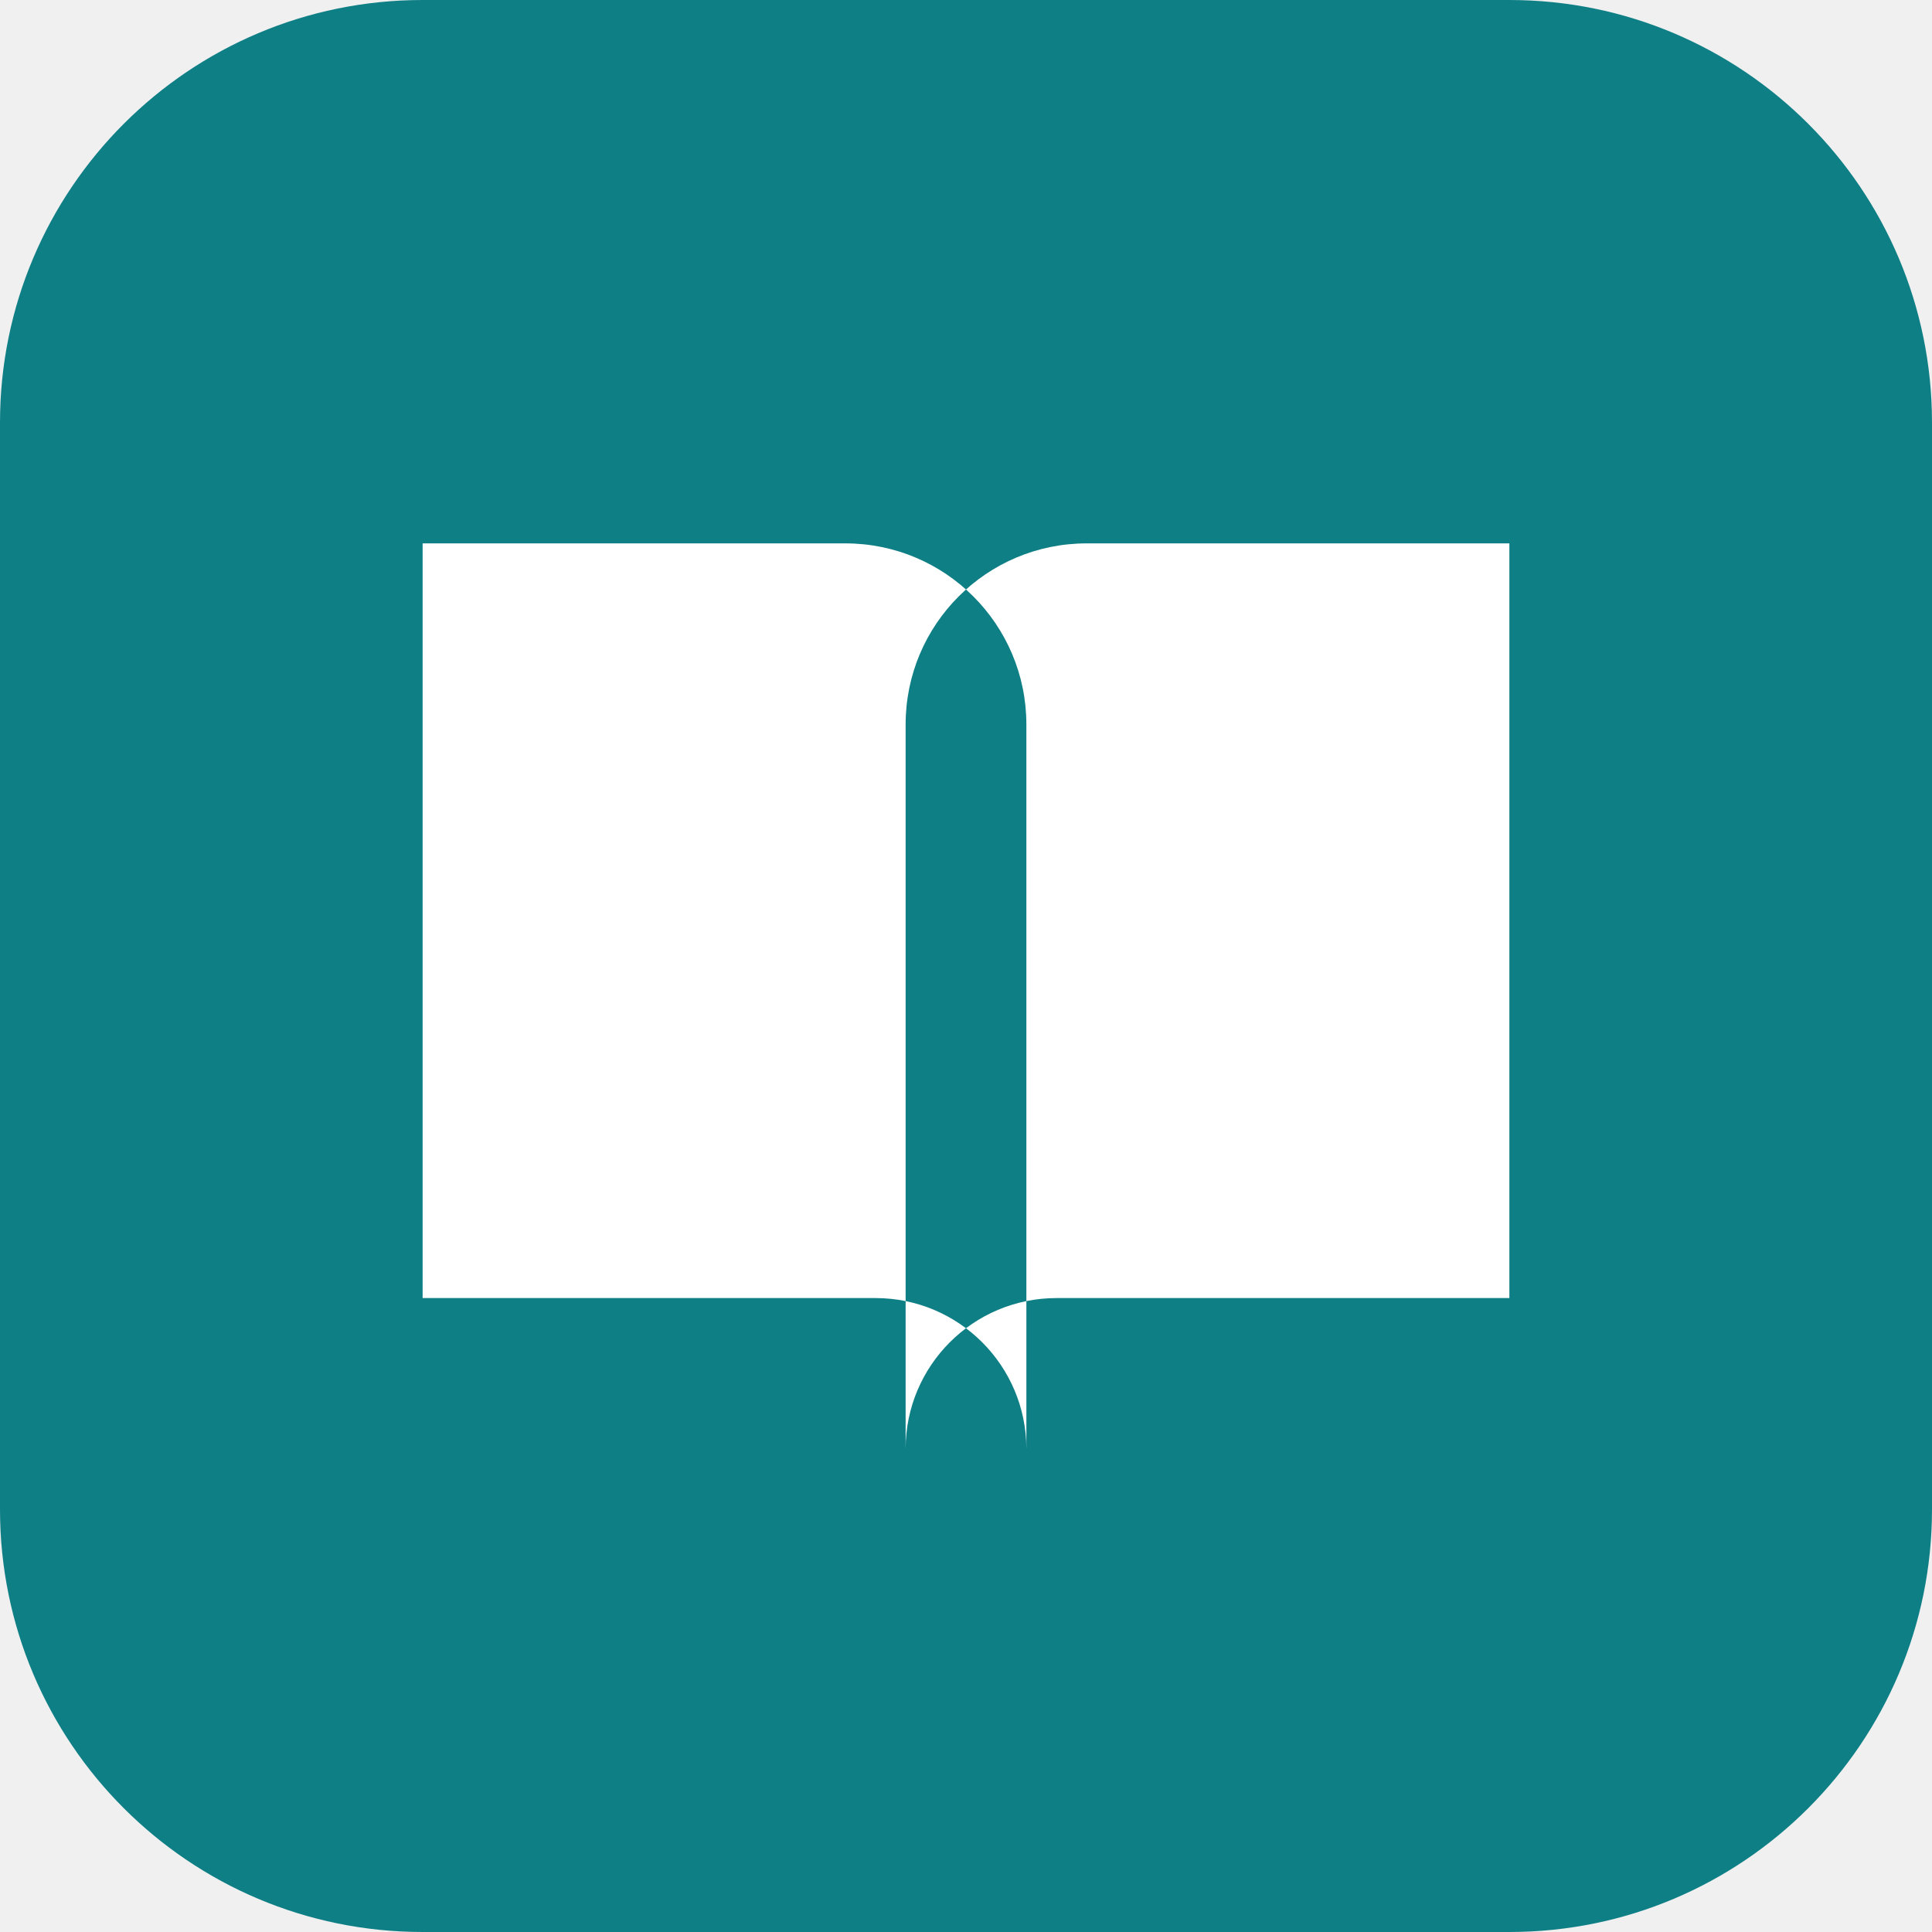
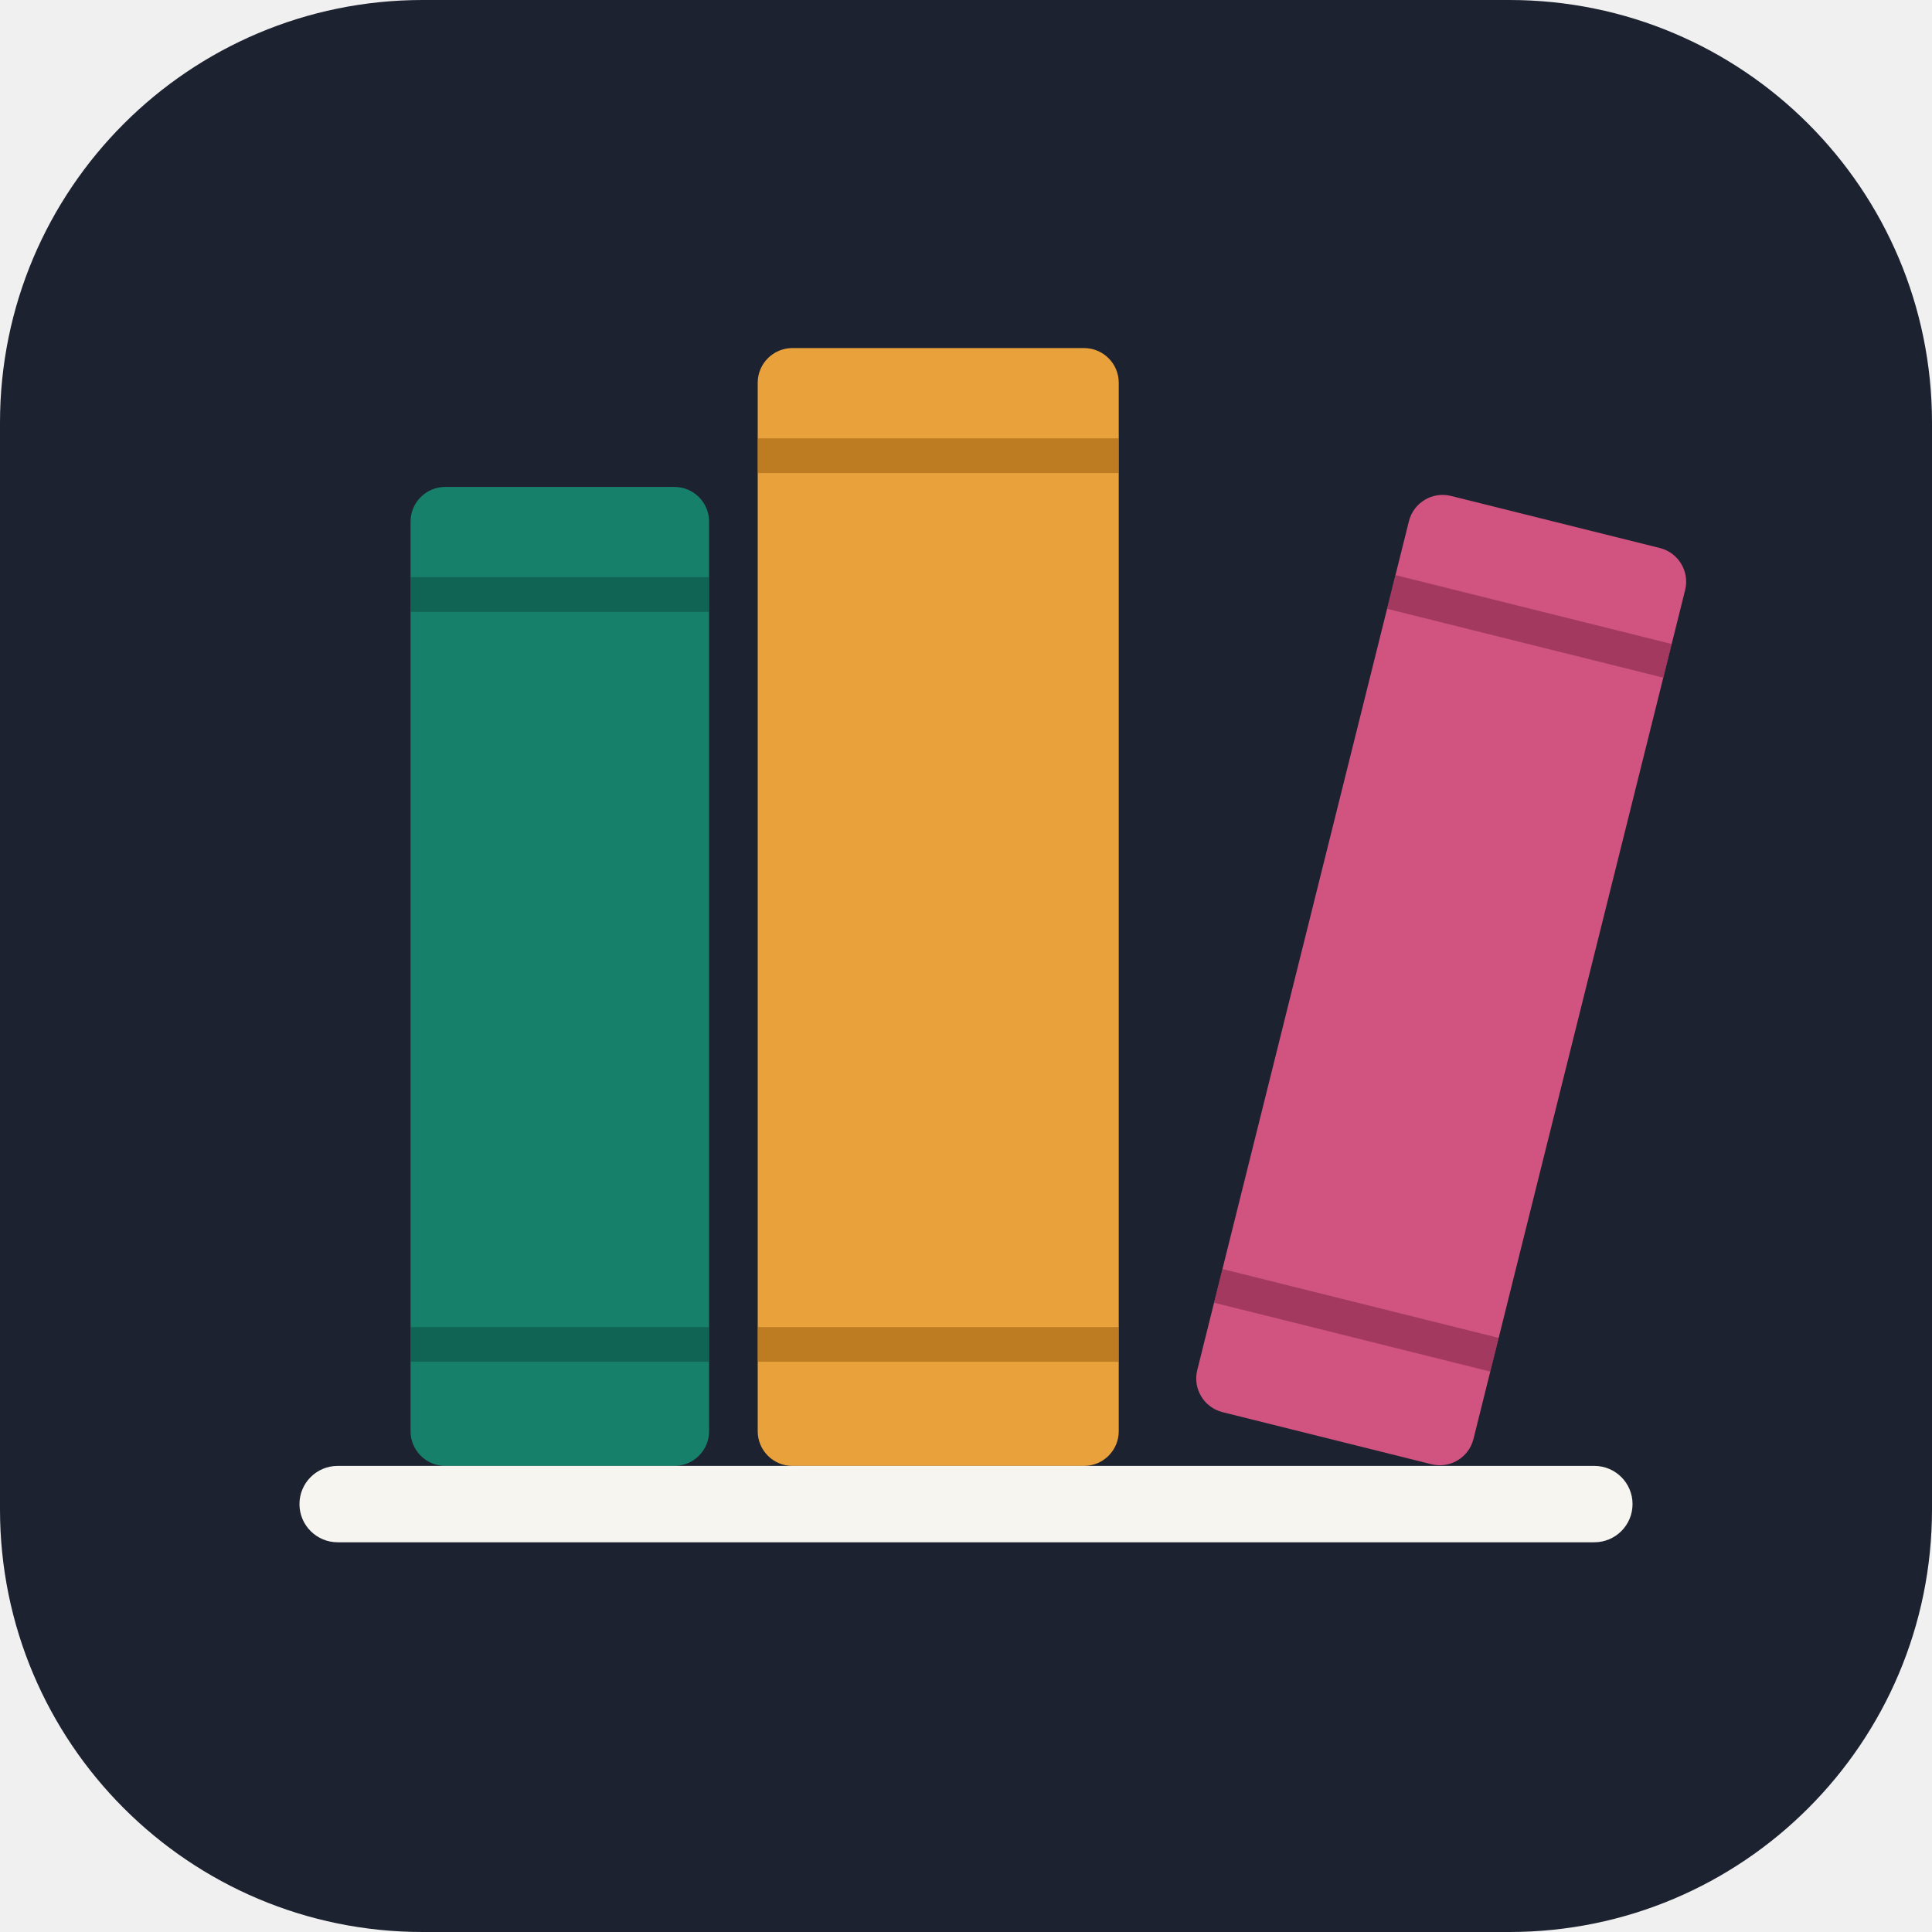
- <svg xmlns="http://www.w3.org/2000/svg" viewBox="0 0 64 64">
-   <rect width="64" height="64" rx="14" fill="#0f7f86" />
-   <path d="M14 18h14a6 6 0 0 1 6 6v24a5 5 0 0 0-5-5H14zM50 18H36a6 6 0 0 0-6 6v24a5 5 0 0 1 5-5h15z" fill="#fff" />
+ <svg xmlns="http://www.w3.org/2000/svg" width="512" height="512" viewBox="0 0 512 512">
+   <rect width="512" height="512" rx="112" fill="#1d2230" />
+   <rect x="108.8" y="129.04" width="79.12" height="259.44" rx="9.2" fill="#17806a" />
+   <rect x="108.8" y="152.96" width="79.12" height="9.2" fill="#0b4d40" opacity=".55" />
+   <rect x="108.8" y="351.68" width="79.12" height="9.2" fill="#0b4d40" opacity=".55" />
+   <rect x="200.8" y="92.24" width="95.68" height="296.24" rx="9.2" fill="#e9a23b" />
+   <rect x="200.8" y="116.16" width="95.68" height="9.2" fill="#9a5d0c" opacity=".55" />
+   <rect x="200.8" y="351.68" width="95.68" height="9.2" fill="#9a5d0c" opacity=".55" />
+   <g transform="rotate(14 381.12,388.48)">
+     <rect x="313.04" y="138.24" width="75.44" height="250.24" rx="9.2" fill="#d0547f" />
+     <rect x="313.04" y="162.16" width="75.44" height="9.2" fill="#7d2346" opacity=".55" />
+     <rect x="313.04" y="351.68" width="75.44" height="9.2" fill="#7d2346" opacity=".55" />
+   </g>
+   <rect x="79.36" y="388.48" width="353.28" height="20.24" rx="10.12" fill="#f7f5f0" />
</svg>
